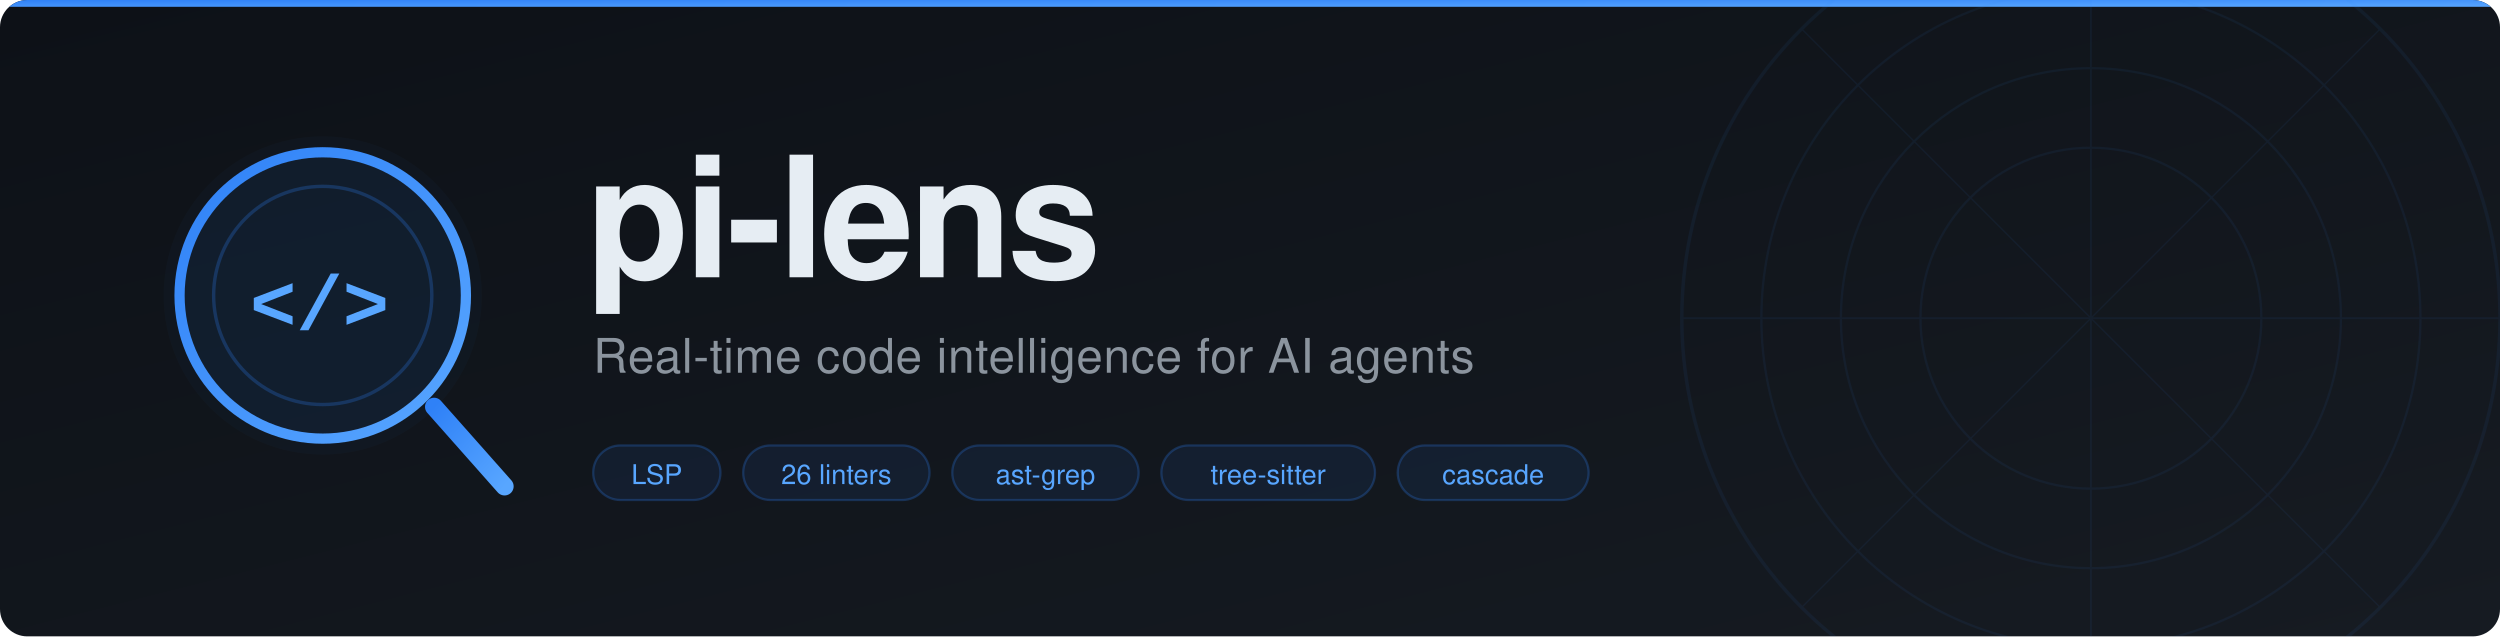
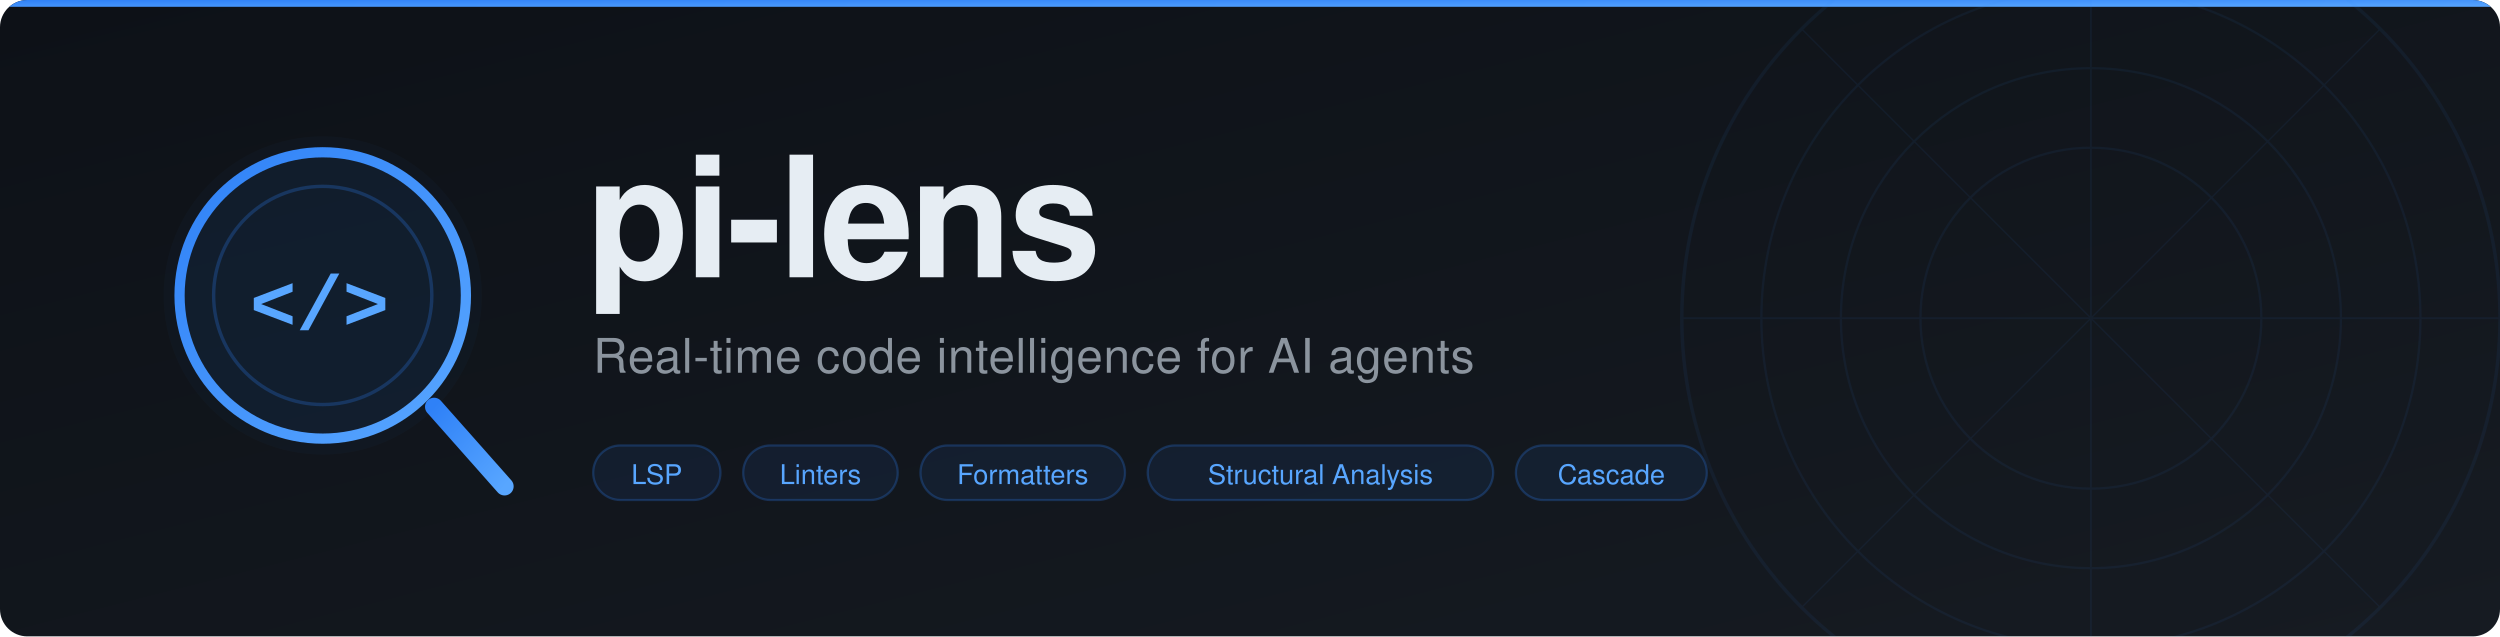
<svg xmlns="http://www.w3.org/2000/svg" width="1100" height="280" viewBox="0 0 1100 280">
  <defs>
    <linearGradient id="bg" x1="0%" y1="0%" x2="100%" y2="100%">
      <stop offset="0%" stop-color="#0d1117" />
      <stop offset="100%" stop-color="#161b22" />
    </linearGradient>
    <linearGradient id="accent" x1="0%" y1="0%" x2="100%" y2="100%">
      <stop offset="0%" stop-color="#2f81f7" />
      <stop offset="100%" stop-color="#58a6ff" />
    </linearGradient>
    <linearGradient id="accentFade" x1="0%" y1="0%" x2="100%" y2="0%">
      <stop offset="0%" stop-color="#2f81f7" />
      <stop offset="100%" stop-color="#2f81f700" />
    </linearGradient>
    <clipPath id="bounds">
      <rect width="1100" height="280" rx="12" />
    </clipPath>
  </defs>
  <rect width="1100" height="280" fill="url(#bg)" rx="12" />
  <rect x="0" y="0" width="1100" height="3" fill="url(#accent)" rx="1.5" clip-path="url(#bounds)" />
  <g opacity="0.07" clip-path="url(#bounds)">
    <circle cx="920" cy="140" r="180" fill="none" stroke="#2f81f7" stroke-width="1.5" />
    <circle cx="920" cy="140" r="145" fill="none" stroke="#2f81f7" stroke-width="1" />
    <circle cx="920" cy="140" r="110" fill="none" stroke="#2f81f7" stroke-width="1" />
    <circle cx="920" cy="140" r="75" fill="none" stroke="#2f81f7" stroke-width="1" />
    <line x1="740" y1="140" x2="1100" y2="140" stroke="#2f81f7" stroke-width="0.8" />
    <line x1="920" y1="-40" x2="920" y2="320" stroke="#2f81f7" stroke-width="0.8" />
    <line x1="793" y1="13" x2="1047" y2="267" stroke="#2f81f7" stroke-width="0.6" />
    <line x1="1047" y1="13" x2="793" y2="267" stroke="#2f81f7" stroke-width="0.6" />
  </g>
  <circle cx="142" cy="130" r="70" fill="#2f81f708" />
  <circle cx="142" cy="130" r="63" fill="#2f81f710" stroke="url(#accent)" stroke-width="4.5" />
  <circle cx="142" cy="130" r="48" fill="none" stroke="#2f81f740" stroke-width="1.5" />
  <line x1="191" y1="179" x2="222" y2="214" stroke="url(#accent)" stroke-width="8" stroke-linecap="round" />
  <text x="110" y="145" font-family="'Courier New', Courier, monospace" font-size="34" font-weight="700" fill="#58a6ff">&lt;/&gt;</text>
  <text x="258" y="122" font-family="-apple-system, BlinkMacSystemFont, 'Segoe UI', Helvetica, sans-serif" font-size="74" font-weight="700" fill="#e6edf3" letter-spacing="-2">pi-lens</text>
  <text x="261" y="164" font-family="-apple-system, BlinkMacSystemFont, 'Segoe UI', Helvetica, sans-serif" font-size="21" font-weight="400" fill="#8b949e" letter-spacing="0.3">Real-time code intelligence for AI agents</text>
  <g font-family="-apple-system, BlinkMacSystemFont, 'Segoe UI', Helvetica, sans-serif" font-size="12" font-weight="500">
    <rect x="261" y="196" width="56" height="24" rx="12" fill="#2f81f715" stroke="#2f81f740" stroke-width="1" />
    <text x="289" y="213" fill="#58a6ff" text-anchor="middle">LSP</text>
-     <rect x="327" y="196" width="82" height="24" rx="12" fill="#2f81f715" stroke="#2f81f740" stroke-width="1" />
-     <text x="368" y="213" fill="#58a6ff" text-anchor="middle">26 linters</text>
-     <rect x="419" y="196" width="82" height="24" rx="12" fill="#2f81f715" stroke="#2f81f740" stroke-width="1" />
-     <text x="460" y="213" fill="#58a6ff" text-anchor="middle">ast-grep</text>
-     <rect x="511" y="196" width="94" height="24" rx="12" fill="#2f81f715" stroke="#2f81f740" stroke-width="1" />
-     <text x="558" y="213" fill="#58a6ff" text-anchor="middle">tree-sitter</text>
-     <rect x="615" y="196" width="84" height="24" rx="12" fill="#2f81f715" stroke="#2f81f740" stroke-width="1" />
-     <text x="657" y="213" fill="#58a6ff" text-anchor="middle">cascade</text>
+     <rect x="327" y="196" width="68" height="24" rx="12" fill="#2f81f715" stroke="#2f81f740" stroke-width="1" />
+     <text x="361" y="213" fill="#58a6ff" text-anchor="middle">Linters</text>
+     <rect x="405" y="196" width="90" height="24" rx="12" fill="#2f81f715" stroke="#2f81f740" stroke-width="1" />
+     <text x="450" y="213" fill="#58a6ff" text-anchor="middle">Formatters</text>
+     <rect x="505" y="196" width="152" height="24" rx="12" fill="#2f81f715" stroke="#2f81f740" stroke-width="1" />
+     <text x="581" y="213" fill="#58a6ff" text-anchor="middle">Structural Analysis</text>
+     <rect x="667" y="196" width="84" height="24" rx="12" fill="#2f81f715" stroke="#2f81f740" stroke-width="1" />
+     <text x="709" y="213" fill="#58a6ff" text-anchor="middle">Cascade</text>
  </g>
</svg>
